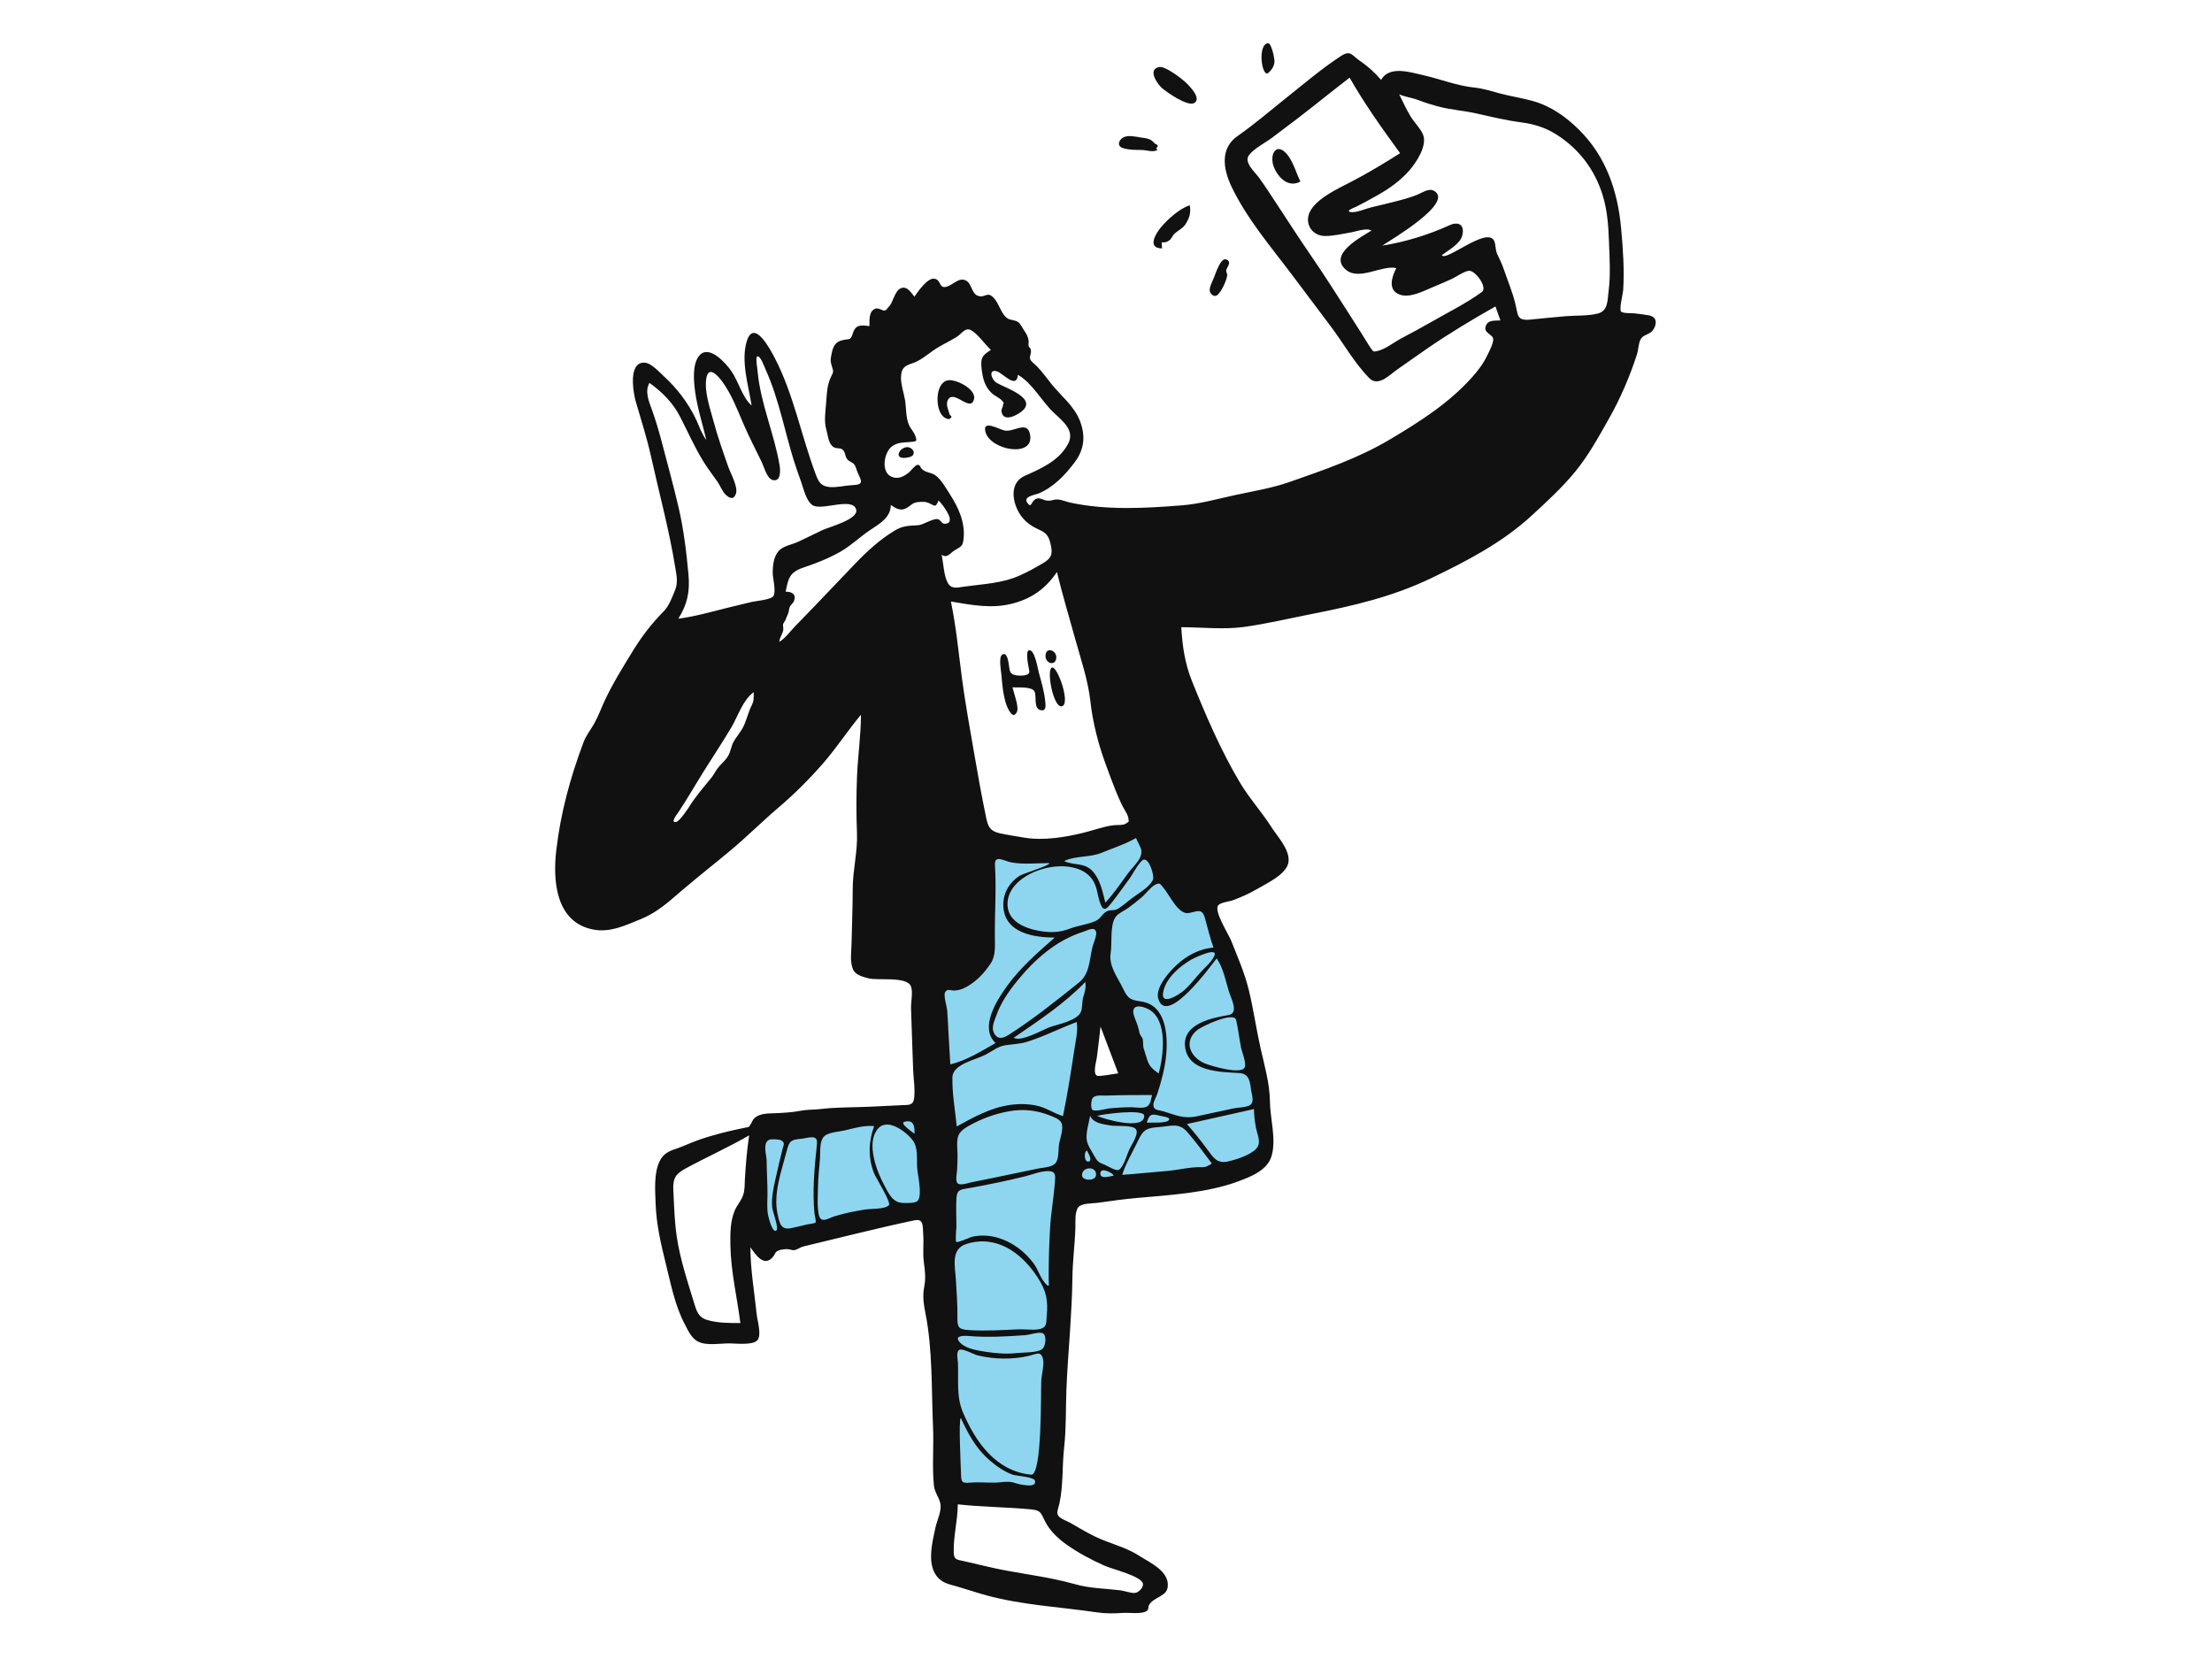
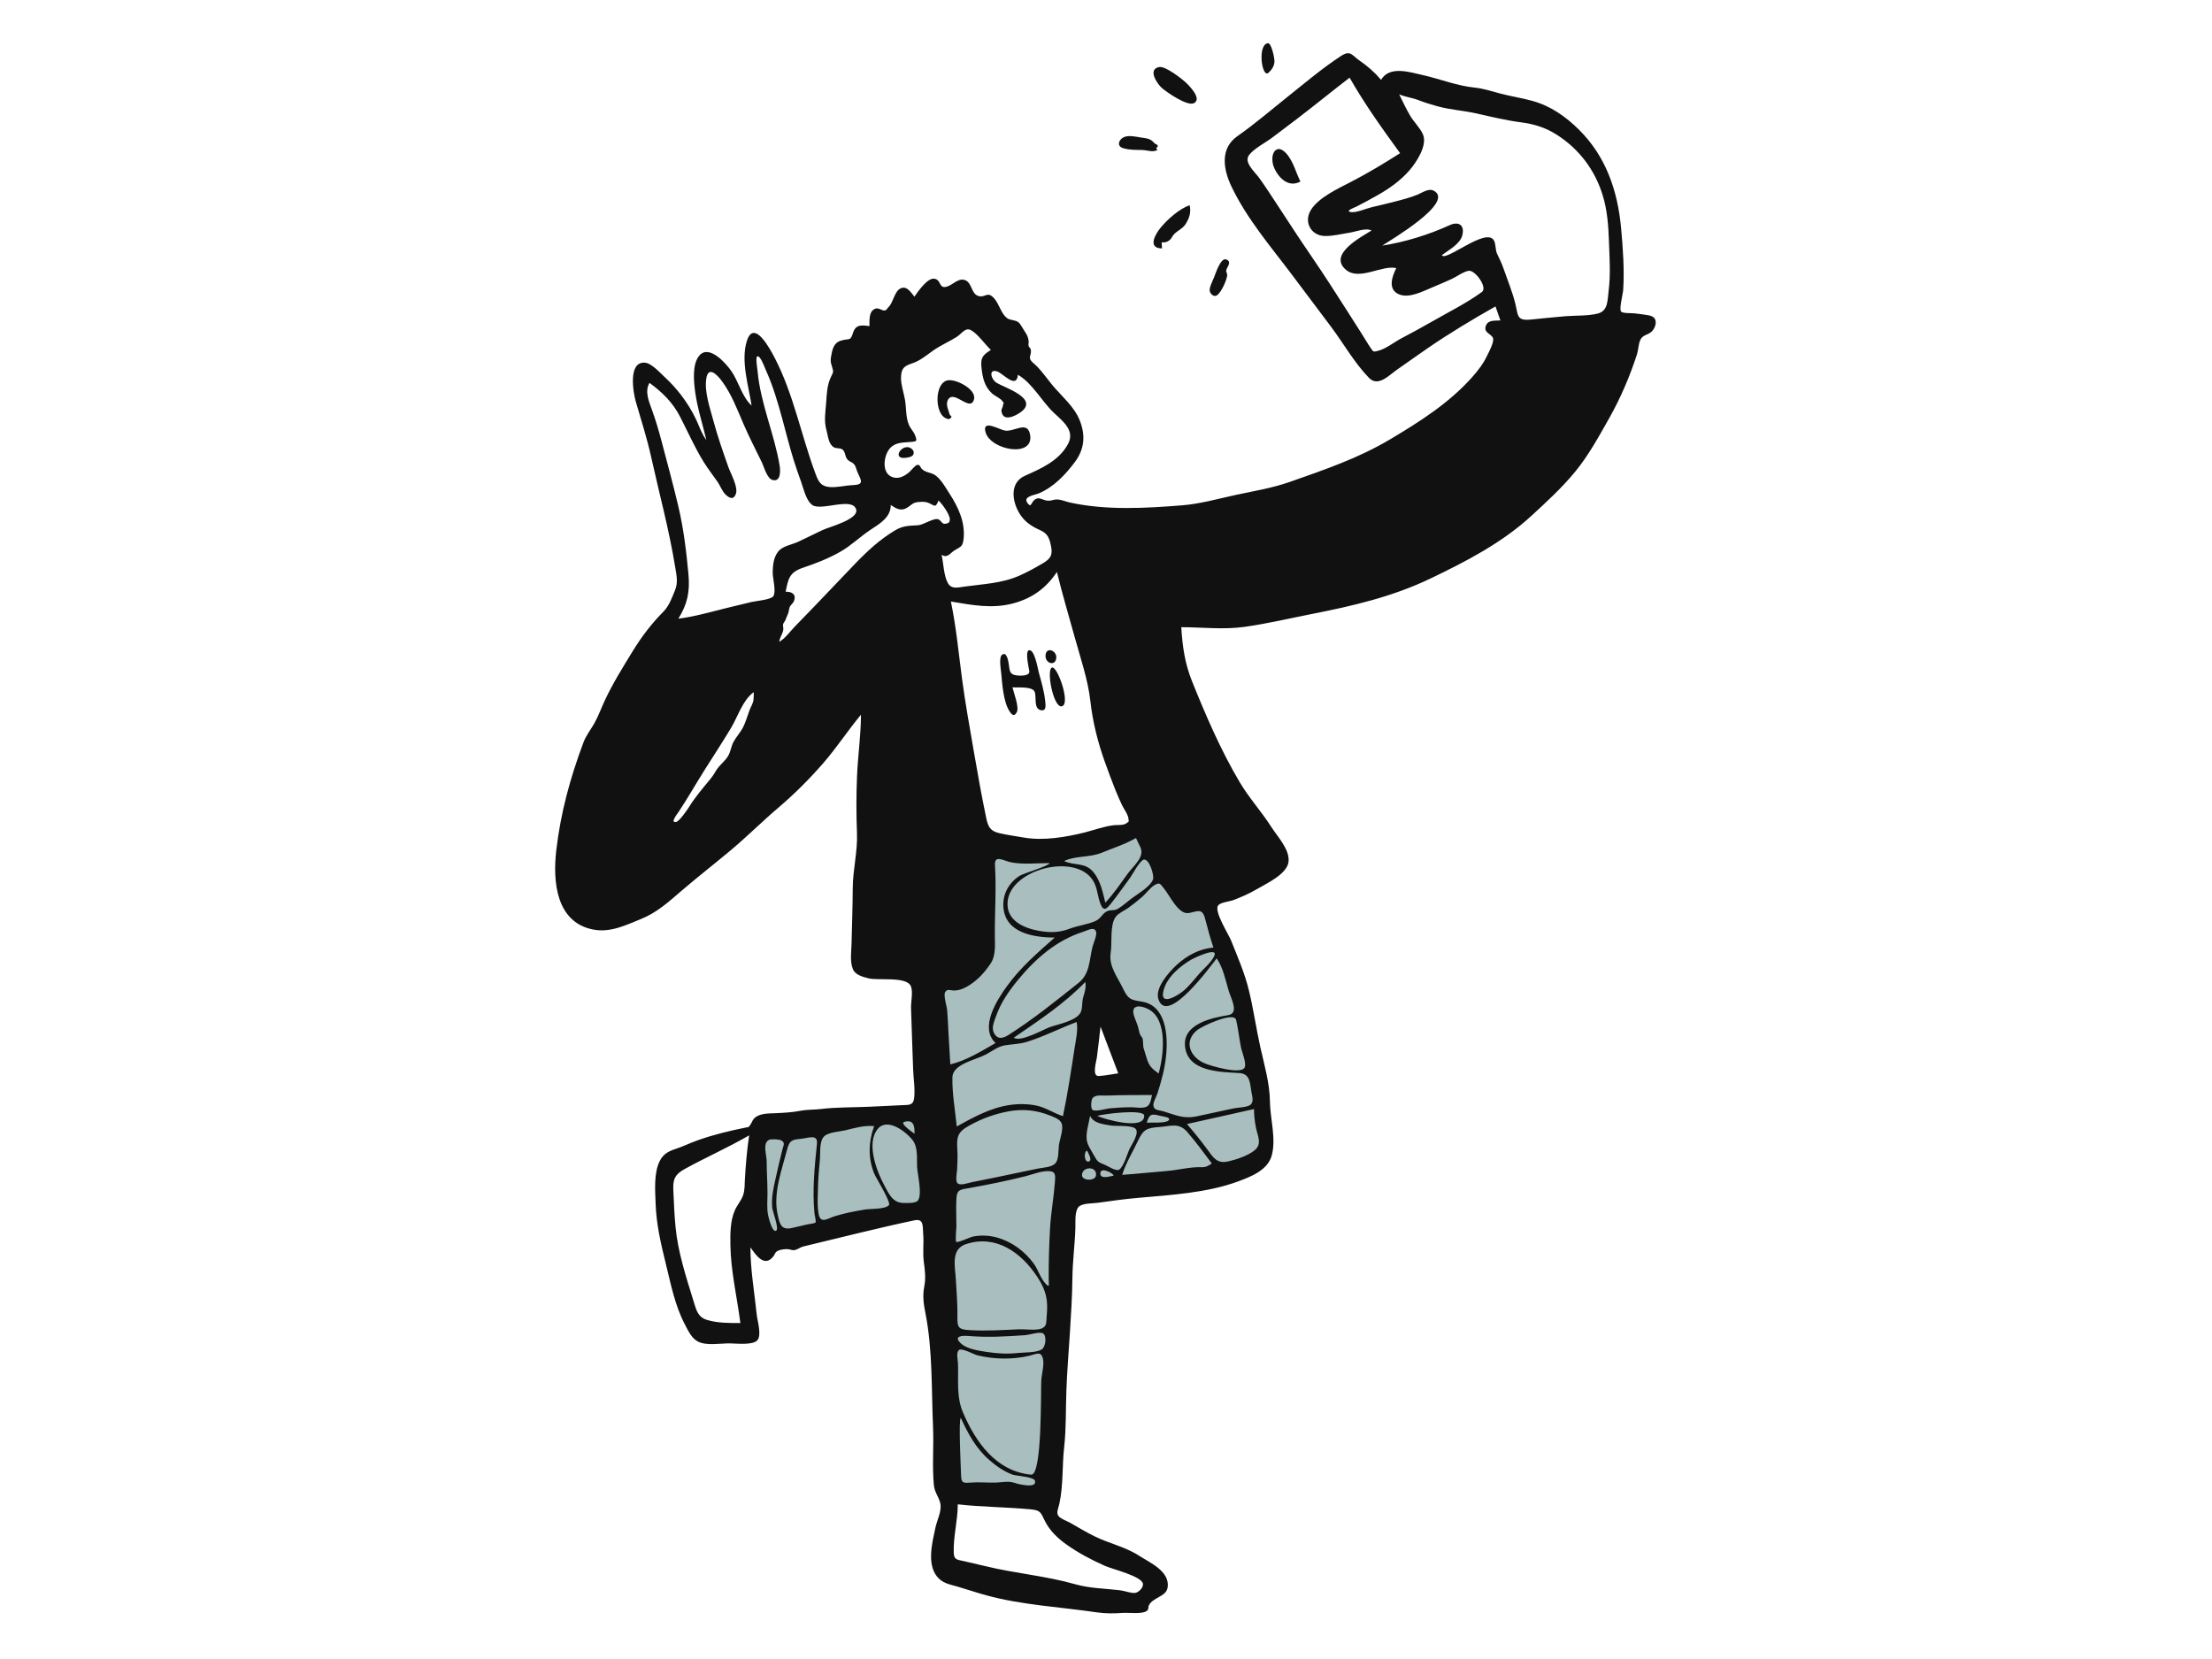
<svg xmlns="http://www.w3.org/2000/svg" viewBox="0 0 1024 768">
  <g fill="none" fill-rule="evenodd" stroke="none" stroke-width="1">
-     <path fill="#8ED6F0" d="M530.19 382.00l.154.01c2.23.433 5.94 6.82 7.45 8.64l14.67 17.58c1.95 2.34 4.78 4.80 6.17 7.52 1.07 2.08 1.44 4.96 2.08 7.20 7.95 27.80 15.73 55.78 21.52 84.13 1.24 6.1 2.43 12.24 3.12 18.43.341 3.06 1.24 7.56-.093 10.51-1.50 3.33-6.33 4.72-9.48 5.75-6.11 2.01-12.51 3.21-18.84 4.28-15.25 2.59-30.70 4.09-46.12 5.31-4.71.37-9.56.36-14.24 1-2.23.301-1.56-.299-2.27 1.20-.982 2.08-.331 6.44-.448 8.72l-.822 16.06-2.24 43.82-2.27 44.42-.861 16.83c-.154 2.99.303 6.87-.5 9.77-.61 2.19.391 1.54-2.30 1.68-6.23.3-12.69-.455-18.93-.678l-21.22-.759c-2.02-.073-4.27.5-5.09-.948-.992-1.76-.237-6.61-.307-8.58l-.589-16.47-1.61-45.20-2.20-61.65a384179.91 384179.91 0 01-58.48 11.77c-5.33 1.07-11.66 3.52-17.17 2.73-5.47-.785-7.73-3.12-8.03-8.31-.33-5.56-.201-11.17-.127-16.74.123-9.11.38-18.22.72-27.32l46.60-4.19 24.81-2.23c1.87-.168 6.50.194 7.34-1.22 1.30-2.2-.147-9.43-.186-11.92l-.37-23.52-1.35-86.54c3.72.12 7.43.233 11.15.337 16.18.457 32.44 1.11 48.62.62 8.11-.248 15.80-2.43 23.47-5.02a260.95 260.95 0 0012.11-4.44c1.25-.495 4.96-2.83 6.32-2.57zm-21.78 80.53l-8.26 40.43 28.28-1.87-20.02-38.55z" />
+     <path fill="#A9BFBF" d="M530.19 382.00l.154.01c2.23.433 5.94 6.82 7.45 8.64l14.67 17.58c1.95 2.34 4.78 4.80 6.17 7.52 1.07 2.08 1.44 4.96 2.08 7.20 7.95 27.80 15.73 55.78 21.52 84.13 1.24 6.1 2.43 12.24 3.12 18.43.341 3.06 1.24 7.56-.093 10.51-1.50 3.33-6.33 4.72-9.48 5.75-6.11 2.01-12.51 3.21-18.84 4.28-15.25 2.59-30.70 4.09-46.12 5.31-4.71.37-9.56.36-14.24 1-2.23.301-1.56-.299-2.27 1.20-.982 2.08-.331 6.44-.448 8.72l-.822 16.06-2.24 43.82-2.27 44.42-.861 16.83c-.154 2.99.303 6.87-.5 9.77-.61 2.19.391 1.54-2.30 1.68-6.23.3-12.69-.455-18.93-.678l-21.22-.759c-2.02-.073-4.27.5-5.09-.948-.992-1.76-.237-6.61-.307-8.58l-.589-16.47-1.61-45.20-2.20-61.65a384179.91 384179.91 0 01-58.48 11.77c-5.33 1.07-11.66 3.52-17.17 2.73-5.47-.785-7.73-3.12-8.03-8.31-.33-5.56-.201-11.17-.127-16.74.123-9.11.38-18.22.72-27.32l46.60-4.19 24.81-2.23c1.87-.168 6.50.194 7.34-1.22 1.30-2.2-.147-9.43-.186-11.92l-.37-23.52-1.35-86.54c3.72.12 7.43.233 11.15.337 16.18.457 32.44 1.11 48.62.62 8.11-.248 15.80-2.43 23.47-5.02a260.95 260.95 0 0012.11-4.44c1.25-.495 4.96-2.83 6.32-2.57zm-21.78 80.53l-8.26 40.43 28.28-1.87-20.02-38.55z" />
    <g fill="#111">
      <path d="M487.68 114.63c-.578 4.49-.167 9.4-5.24 10.58-4.69 1.09-9.85.79-14.64 1.17-5.38.432-10.75 1.02-16.12 1.55-6.77.67-5.80-1.93-7.28-7.71-1.35-5.28-3.51-10.55-5.30-15.70-.835-2.39-1.83-4.59-2.97-6.85-1.03-2.04-.54-4.82-1.65-6.53-3.79-5.85-22.28 10.16-24.00 7.00 3.12-2.43 8.54-5.16 9.50-9.33 1.12-4.9-1.98-6.36-5.89-4.57-9.62 4.40-20.73 7.85-31.23 9.46 3.39-2.27 34.10-20.15 23.79-25.46-2.32-1.19-5.42 1.05-7.52 1.90-3.32 1.35-6.79 2.25-10.26 3.14a490.43 490.43 0 01-11 2.68c-2.57.595-7.17 2.71-9.68 2.18-2.55-.53 1.96-2.11 2.70-2.48 3.22-1.62 6.40-3.37 9.55-5.14 5.58-3.13 10.75-6.77 15-11.62 3.20-3.66 8.50-11.65 6.27-16.72-1.29-2.93-4.12-5.64-5.79-8.42-1.94-3.24-3.51-6.71-5.20-10.09 2.82 1.24 6.00 1.56 8.88 2.67 2.88 1.11 5.81 2.02 8.81 2.85 6.02 1.66 12.02 1.96 17.99 3.31 6.75 1.52 13.79 3.23 20.66 4.12 5.97.767 11.35 2.40 16.47 5.66 10.45 6.65 17.71 16.22 21.38 28.04 2.15 6.92 2.67 14.15 2.92 21.36.267 7.6.82 15.37-.146 22.94m-58.69.56c-7.30 5.32-15.81 9.48-23.65 14.01-4.48 2.59-9.06 5.01-13.63 7.44-3.24 1.72-7.19 4.89-10.76 5.77-2.26.56-2.09.602-3.52-1.45-1.36-1.96-2.56-4.08-3.84-6.11-2.36-3.73-4.74-7.46-7.12-11.18-5.34-8.34-10.66-16.69-16.27-24.85-5.62-8.19-11.02-16.54-16.47-24.85-2.53-3.86-5.05-7.74-7.74-11.50-2.05-2.87-7.31-7.24-4.81-10.62 2.32-3.13 7.61-5.74 10.74-8.12 3.82-2.9 7.67-5.77 11.48-8.68 8.19-6.26 16.18-12.80 24.37-19.08 6.95 12.19 15.12 23.62 23.37 34.95-7.45 4.76-14.99 9.28-22.85 13.35-5.80 3.01-14.68 7.07-18.35 12.78-3.61 5.62-.064 12.10 6.37 12.21 3.85.06 7.68-.958 11.46-1.54 2.72-.421 7.7-2.38 10.15-1-4.41 2.81-20.43 11.02-11.8 18.22 6.17 5.14 16.60-2.36 23.27-.818-2.03 3.9-4.14 10.12 1.49 12.24 4.69 1.76 10.84-1.52 15.06-3.27a259.23 259.23 0 009.09-3.94c2.38-1.09 5.24-3.31 7.79-3.78 2.97-.552 9.03 7.74 6.17 9.83m-135.76 287.5c4.17-.763 6.32-2.49 7.64 2.58 1.18 4.54 2.34 8.92 3.86 13.38-6.52.564-12.28 3.68-17.04 8.06-3.39 3.12-10.13 10.57-8.45 15.80 4.06 12.71 24.56-15.80 27.00-18.85 2.98 4.36 4.08 10.06 5.56 15.05 1.05 3.54 4.97 10.35-.206 11.21-7.26 1.21-20.90 3.91-20.04 14.21 1.01 12.15 16.47 12.08 25.14 12.62 4.88.307 4.91 4.22 5.60 8.60.312 1.96 1.28 4.61-.38 6.04-1.47 1.27-6.00 1.31-7.92 1.72-5.60 1.20-11.21 2.43-16.82 3.63-6.36 1.36-9.73-.547-15.68-2.29-2.20-.646-4.41-.374-4.57-2.84-.1-1.51 1.38-3.85 1.86-5.35 1.92-5.92 3.55-12.02 4.10-18.24.803-9.03-.2-22.59-11.32-24.35-5.29-.839-6.31-1.11-8.70-6.08-2.58-5.37-6.69-10.35-5.69-16.54.71-4.48-.493-12.97 2.37-16.69 1.32-1.72 3.90-2.74 5.66-4.00a93.05 93.05 0 006.49-5.13c1.76-1.51 3.90-4.47 5.89-5.57 2.43-1.33 2.51-.427 4.26 1.66 2.58 3.08 6.69 12.19 11.38 11.34m11.81 20.08c-1.44 2.92-4.79 5.64-6.92 8.08-2.14 2.45-4.17 5.04-6.56 7.27-2.63 2.44-11.98 8.36-9.92.402 1.60-6.19 7.6-11.20 12.87-14.29 1.02-.6 12.98-6.40 10.53-1.46m10.22 29.47c.927 4.14 1.42 8.41 2.21 12.58.406 2.13 2.65 7.28 1.73 9.34-1.55 3.47-15.49-.64-18.38-1.83-6.88-2.85-10.04-10.16-3.69-15.37 2.40-1.97 17.20-8.86 18.13-4.72m9.14 49.76c.777 3.95 3.05 7.62-.707 10.61-3.12 2.48-8.23 4.17-12.07 5.06-5.24 1.20-6.92-1.73-9.69-5.50-2.98-4.06-6.15-7.98-9.45-11.79l31.03-6.94c-.006 2.88.343 5.75.9 8.57m-24.78 18.35c-5.39-.28-11.19 1.34-16.66 1.77-6.83.533-13.64 1.31-20.48 1.76 1.75-5.59 4.89-10.57 7.36-15.85 2.46-5.29 4.20-5.87 9.88-6.28 5.26-.378 8.97-2.19 12.86 2.27 4.04 4.64 7.70 9.69 11.39 14.61-1.25.84-2.75 1.78-4.34 1.70m-38.55 1.14c-1.33.97-5.43-1.78-6.81-2.32-2.69-1.04-3.28-1.37-4.69-3.99-1.20-2.25-3.12-4.82-3.50-7.39-.499-3.39 1.00-7.86 1.55-11.23 1.45 3.51 6.23 3.92 9.46 4.49 2.44.435 9.68-.258 11.52 1.48 2.03 1.92-1.71 7.28-2.68 9.30-1.16 2.41-2.60 8.04-4.84 9.67m-2.60 2.78c-1.60.26-6.21 1.85-6.12-1.07.104-3.34 6.44.263 6.12 1.07m-8.12-.175c-.292 2.81-6.34 2.58-6.48.106-.235-4.18 6.95-4.59 6.48-.106m-6.92-75.88c-1.54 4.41-10.97 5.98-14.59 7.34-3.30 1.24-13.18 6.96-16.59 4.88 11.54-7.93 23.37-15.70 33.15-25.83.4 2.50-.21 4.59-.948 6.96-.666 2.13-.323 4.69-1.01 6.64m-2.87 16.07c-1.66 10.8-3.29 21.74-5.53 32.43-4.28-1.30-7.81-3.96-12.31-4.88-4.10-.843-8.34-.864-12.48-.248-8.82 1.31-16.68 5.67-24.38 9.92-.71-7.40-2.18-15.33-2.00-22.76.144-6.17 10.71-8.00 15.50-10.55 2.9-1.54 5.52-3.71 8.82-4.25 3.39-.555 6.67-.539 10.03-1.57 7.93-2.45 15.40-6.33 23.18-9.22.636 3.70-.247 7.48-.81 11.13m-7.41 45.70c-.352 2.45.093 6.83-1.77 8.70-1.76 1.76-5.52 1.82-7.84 2.29a3350.31 3350.31 0 00-21.21 4.42 429.80 429.80 0 01-9.49 1.91c-1.51.285-5.31 1.73-6.58.533-1.21-1.14-.31-4.8-.244-6.33.13-3.06.303-6.13.11-9.2-.368-5.87-.04-8.12 5.43-11.17 5.81-3.23 11.81-5.44 18.35-6.64 6.62-1.21 12.93-.55 19.23 1.99 1.75.708 4.38 1.58 5.20 3.47 1.11 2.57-.793 7.39-1.16 10m-7.96 94.74c-2.59 1.62-8.23 1.35-11.21 1.68-4.81.53-9.65.227-14.43-.515-3.59-.558-8.96-1.33-11.72-3.85-3.91-3.58.603-3.75 3.60-3.50 8.71.733 17.54.221 26.25-.409 1.69-.123 6.25-1.61 7.88-.915 2.09.89 1.45 6.37-.367 7.51m-4.94 58.00c-16.24-1.57-25.65-15.02-31.54-28.77-3.16-7.38-2.02-15.12-2.33-22.93-.057-1.42-.952-4.96.514-6.02 1.37-1.00 6.94 2.09 8.45 2.46 7.72 1.89 16.26 2.07 24.01.23 3.35-.797 5.23-2.27 6.29 1.04.858 2.67-.55 7.61-.703 10.41-.266 4.85.495 44.08-4.69 43.58m-32.44.015c-.062-2.35-1.25-26.16-.098-26.23 3.42 7.39 6.94 14.00 13.18 19.44 3.18 2.78 6.77 5.28 10.75 6.77 1.49.56 9.98.985 10.39 2.84.727 3.25-5.06 1.93-6.78 1.67-1.37-.214-2.61-.8-3.97-1.04-2.57-.467-5.01.16-7.59.213-3.93.08-7.79-.332-11.72.008-3.59.31-4.06-.103-4.16-3.67m2.39-106.78c13.90-4.49 25.52 4.01 32.86 15.15 4.18 6.35 5.12 10.79 4.38 18.31-.263 2.69.221 4.51-2.25 5.61-2.45 1.08-8.01.28-10.67.40-7.62.357-15.22.83-22.84.378-4.95-.293-5.65-1.13-5.56-5.94.10-5.78-.38-11.55-.707-17.34-.354-6.27-2.50-14.22 4.79-16.58m-4.55-8.33c.009-4.25-.246-8.61.013-12.86.259-4.21 2.05-4 6.02-4.72 8.60-1.55 17.2-3.29 25.69-5.40 3.35-.834 7.15-2.43 10.65-2.44 3.67-.014 3.47 1.87 3.23 5.12-.544 7.19-1.86 14.29-2.26 21.45-.433 7.73-.66 15.55-.626 23.29.012 2.61.647 4.54-1.57 2.10-2.23-2.44-3.32-6.35-5.31-9.10-4.07-5.63-10.13-10.16-16.86-12.07-3.71-1.05-7.62-1.23-11.42-.474-1.15.23-6.91 2.98-7.64 2.43-.497-.368.09-7.15.096-7.32m50.86 147.38c5.51 3.94 11.62 7.14 17.80 9.91 3.47 1.55 17.24 4.83 17.68 8.34.234 1.87-2.04 3.96-3.54 4.19-1.89.281-5.02-.957-6.95-1.19-7.02-.852-14.03-.858-20.88-2.81-13.68-3.90-27.86-5.00-41.68-8.40a440.11 440.11 0 00-9.89-2.30c-3.14-.697-4.54-.578-4.65-3.93-.245-7.36 1.86-14.91 1.88-22.36 11.18 1.27 22.40 1.26 33.61 2.31 4.80.45 4.69 1.36 6.79 5.55 2.18 4.35 5.90 7.89 9.82 10.69M181.96 455.77c-.142-2.72-.252-5.46-.499-8.18-.166-1.82-1.83-6.93-.893-8.35 1.11-1.69 2.24-.658 4.24-.706 2.63-.062 4.84-1.12 7.01-2.51 4.11-2.62 7.17-6.08 9.85-10.11 2.35-3.55 1.91-8.40 1.88-12.65-.074-10.99.727-21.71.056-32.75-.308-5.07 4.02-1.96 7.51-1.30 5.71 1.07 11.93.33 17.74.344-.216 1.35-12.10 4.70-14.02 5.98-4.91 3.26-7.78 8.5-7.33 14.46.901 11.99 14.11 14.00 23.76 14.02-8.01 7.08-15.87 13.83-22.17 22.57-4.64 6.44-12.81 19.14-5.22 26.27-6.70 3.80-13.35 8.04-20.94 9.88-.34-5.65-.704-11.3-.998-16.95m-3.04-218.97c2.73 1.75 3.87-.726 5.95-2.01 2.92-1.81 3.89-1.63 4.26-5.67.687-7.49-2.46-14.28-6.42-20.41-1.8-2.78-3.59-6.10-6.13-8.28-2.31-1.98-4.65-1.30-6.80-3.35-.843-.808-.662-1.94-2.05-1.91-.917.02-3.14 2.86-3.90 3.48-2.39 1.98-5.31 3.48-8.45 1.85-4.56-2.37-3.09-11.00.447-13.79 2.73-2.15 5.95-1.82 9.06-2.16 2.33-.26 2.81-.158 1.85-2.82-.672-1.86-2.22-3.32-2.98-5.15-1.47-3.50-1.15-7.77-1.78-11.48-.57-3.32-1.90-6.92-1.85-10.30.063-4.3 1.46-5.41 5.19-6.62 3.61-1.16 6.6-3.74 9.67-5.90 3.48-2.45 7.29-4.06 10.87-6.30 2.42-1.51 3.99-4.58 6.66-3.15 3.17 1.70 6.52 6.63 9.22 9.15-3.94 2.50-4.86 3.60-4.32 8.50.5 4.49 1.41 8.50 4.85 11.63 1.32 1.20 3.78 2.16 4.80 3.55 1.19 1.61.418.19.267 2.01-.08.98-.859 1.62-.69 2.76.758 5.05 6.56 2.07 8.95.315 8.55-6.27-7.41-11.25-11.20-13.54-2.61-1.58-3.91-6.62.23-5.28 2.76.89 8.99 8.44 9.62 1.55 6.84 3.97 11.06 12.41 16.80 17.75 4.13 3.85 9.69 8.12 6.41 14.27-4.18 7.83-12.48 11.39-20.05 14.78-7.34 3.28-5.82 12.56-1.89 18.24 2.27 3.28 5.24 5.20 8.82 6.80 3.65 1.63 4.41 3.54 5.21 7.33.88 4.19-.055 5.89-3.69 8.05-3.54 2.11-7.25 4.16-11.04 5.82-8.19 3.58-16.68 3.81-25.39 5.03-3.05.428-5.98 1.32-7.64-1.70-1.87-3.40-2.01-9.27-2.87-13.07m-1.31-16.30c-2.05-1.08-7 2.50-9.59 2.66-4.19.254-6.94.158-10.66 2.38-7.03 4.20-12.87 9.61-18.51 15.48-6.35 6.61-12.67 13.25-19.00 19.88a802.76 802.76 0 01-8.67 8.95c-2.29 2.33-4.54 5.61-7.39 7.27.149-1.97 1.36-3.37 1.79-5.20.25-1.07-.187-1.98-.025-3.00.053-.333.94-1.49 1.08-1.87.36-1.00.807-1.99 1.23-3.03.402-.971.34-1.97.751-2.99.42-1.04 1.56-1.73 1.96-2.76 1.16-3.01-.765-4.41-3.85-4.34 1.21-6.03 1.73-8.98 8.04-11.11 6.02-2.03 11.91-4.31 17.44-7.49 4.91-2.82 9.01-6.88 13.74-10.02 4.23-2.81 9.49-5.76 9.45-11.53 2.39 1.62 4.64 2.99 7.38 1.37 2.31-1.36 2.62-2.46 5.3-2.72 2.18-.21 3.53-.265 5.48.696 2.29 1.13 2.60 1.91 3.94-1.41 1.51 1.27 5.35 6.60 5.23 8.71-.07 1.16-.245 1.68-1.68 1.99-2.04.43-1.96-1.11-3.46-1.90m-9.56 315.15c-.998 1.52-5.20 1.24-6.82 1.22-4.95-.064-6.68-4.22-8.85-8.23-3.42-6.33-8.54-19.48-2.92-26.12 4.43-5.24 13.07 1.36 16.09 5.32 2.61 3.42 1.83 8.55 2.08 12.65.204 3.46 2.4 12.13.43 15.15m-13.52 2.29c-1.98 1.97-8.40 1.56-11.02 1.98-4.68.758-9.33 1.66-13.87 3.05-3.38 1.02-6.72 3.79-7.61-.915-.748-3.96-.376-8.71-.304-12.71.077-4.31.528-8.57.903-12.87.25-2.90-.381-8.25 1.99-10.47 2.04-1.92 7.01-2.10 9.66-2.74 4.35-1.04 8.90-2.41 13.43-1.95-2.64 7.17-2.86 14.69-.034 21.83.808 2.04 8.08 13.57 6.86 14.79m-33.29-28.57c-1.10 10.78-2.21 21.64-1.15 32.48.064.64.836 3.60.5 4.07-.347.48-3.09.729-3.72.87-2.48.58-4.95 1.21-7.45 1.73-4.85 1.01-5.49-2.05-6.44-6.55-2.04-9.64 1.91-20.09 4.31-29.36 1.16-4.51 2.03-5.02 6.46-5.40 3.08-.26 7.95-2.43 7.48 2.15m-18.75 40.24c-1.85 1.68-3.71-6.27-3.87-7.08-.649-3.22-.288-6.49-.279-9.76.016-5.11-.375-10.20-.382-15.29-.005-2.75-2.06-8.38 1.19-9.83.956-.427 4.75-.25 5.61.313 1.79 1.16 1.08 1.92.554 3.96-1.18 4.56-2.21 9.14-3.24 13.75-1.01 4.51-2.01 8.85-1.53 13.51.15 1.54 3.13 9.37 1.95 10.44m59.18-50.26c4.52-1.27 4.76 2.19 4.75 5.50-.69-.528-7.11-4.84-4.75-5.50m-60.51-243.49c-1.10 1.82-8.13 2.32-10.13 2.80-3.94.945-7.89 1.88-11.83 2.86-7.37 1.84-14.57 3.92-22.13 4.89 4.15-6.64 5.44-12.38 4.67-20.68-.974-10.47-2.21-20.84-4.62-31.09-2.37-10.11-5.12-20.15-7.77-30.19-1.30-4.93-2.71-9.77-4.44-14.57-1.38-3.84-3.55-8.69-1.2-12.63 5.98 4.36 10.77 9.06 14.18 15.69 3.65 7.10 6.84 14.4 11.08 21.19 1.94 3.10 4.20 5.94 6.27 8.95 1.23 1.79 2.13 4.37 3.70 5.88 1.81 1.74 3.74 2.56 4.78-.376 1.11-3.15-2.43-9.38-3.48-12.34-2.52-7.14-5.03-14.27-6.98-21.60-1.57-5.92-4.18-13.08-3.26-19.33.913-6.18 5.11-1.76 7.23 1.11 4.38 5.93 7.00 12.84 9.88 19.57 2.64 6.18 5.73 12.07 8.65 18.10 1.01 2.1 2.36 7.52 5.02 8.14 3.87.91 3.54-4.55 3.17-6.76-2.45-14.68-8.87-28.74-10.20-43.69-.064-.713-.991-6.26-.246-6.72 1.44-.899 3.39 4.73 4.01 6.11 3.24 7.17 5.50 14.74 7.57 22.32 1.76 6.44 3.35 12.94 5.33 19.33 1.08 3.51 2.33 6.96 3.56 10.42 1.11 3.13 2.24 8.49 5.13 10.56 4.11 2.93 18.82-4.04 20.31 2.19 1.06 4.43-12.58 7.99-15.48 9.34-3.82 1.77-7.57 3.71-11.40 5.48-2.89 1.34-7.06 1.89-9.15 4.41-2.22 2.67-2.57 6.42-2.64 9.74-.051 2.51 1.68 8.70.372 10.87m-9.29 48.37c-.195 1.39-1.30 3.23-1.8 4.56-1.01 2.7-1.87 5.92-3.28 8.44-1.21 2.17-3.00 4.11-4.17 6.31-1.11 2.09-1.26 4.50-2.55 6.59-1.48 2.39-3.94 4.11-5.41 6.49-.727 1.17-1.47 2.51-2.50 3.76-3.63 4.42-7.25 8.60-10.17 13.34-.749 1.21-4.40 6.51-5.85 6.8-3.04.59.499-3.72 1.09-4.62 4.30-6.46 8.13-13.27 12.29-19.83 4.02-6.35 8.15-12.66 12.02-19.11 3.16-5.26 5.34-12.81 10.48-16.52.02 1.26-.022 2.51-.127 3.77m140.47-59.41c2.50 10.28 5.49 20.25 8.31 30.45 2.61 9.46 6.10 19.58 7.18 29.33 1.07 9.66 3.54 19.43 6.86 28.60 1.53 4.24 3.11 8.50 4.78 12.69.916 2.30 1.94 4.55 2.98 6.80.806 1.74 2.93 4.57 3.02 6.43.065 1.48.58.89-.883 2.00-1.51 1.15-4.14.736-5.90.94-4.60.532-9.09 2.26-13.58 3.38-8.65 2.16-18.97 3.88-27.85 2.37-3.73-.634-7.60-1.18-11.29-2.00-4.54-1.01-5.47-2.89-6.40-7.35-2.03-9.75-3.79-19.48-5.47-29.30-2-11.68-4.16-23.35-5.71-35.10-1.56-11.89-2.68-23.79-5.12-35.55 9.85 1.65 19.14 3.51 29.03.81 8.75-2.39 15.07-7.06 20.06-14.50m38.59 127.36c2.20 4.54-3.10 8.62-5.68 12.12-3.39 4.61-6.56 9.43-10.51 13.60-1.18-4.74-2.22-10.07-5.38-13.96-4.03-4.97-8.75-2.94-13.69-5.29 5.18-2.52 11.81-1.56 17.31-3.81 5.42-2.22 10.90-3.96 15.95-6.84.671 1.39 1.33 2.79 2.00 4.18m-19.23 105.98c-3.31.184-1.09-6.80-.882-8.54.592-4.77 1.19-9.55 1.70-14.33l8.20 21.63c-3.00.43-5.99 1.07-9.03 1.24m-5.39 34.57c.452 1.00 2.56 4.35.896 4.97-2.28.846-2.55-4.70-.896-4.97m-3.95-77.69c-10.56 8.43-21.04 16.88-32.47 24.14-2.50 1.59-5.02 2.25-6.68-.898-1.30-2.48.07-5.27.91-7.7 2.13-6.19 5.85-11.57 9.96-16.60 8.22-10.05 18.01-18.65 30.50-22.61 2.04-.65 5.2-2.60 5.91.097.42 1.59-1.36 5.56-1.72 7.05-1.49 6.16-1.16 12.33-6.41 16.52m30.39 61.48c.233 7.16-19.33 1.38-21.77.105 2.55-.858 21.67-3.32 21.77-.105m7.26.045c1.16.31 5.62.703 3.95 2.22-1.49 1.36-8.24.817-10.03.985 1.20-3.95 2.11-4.26 6.07-3.21m-3.62-9.59c-.437 1.59-.615 4.02-2.04 5.11-1.77 1.36-5.55.534-7.57.54-3.42.01-6.83.193-10.23.533-1.30.129-6.57 1.71-7.79.634-.896-.796-.562-4.53.09-5.37 1.34-1.72 4.42-1.12 6.36-1.19 7.07-.253 14.11-.274 21.19-.257m-4.54-26.46c-.999-1.48-1.17-1.46-1.60-3.71-.455-2.4-1.61-4.45-2.29-6.77-1.49-5.10 3.29-4.65 6.80-2.77 9.11 4.85 6.91 21.81 4.66 29.75-3.27-2.40-4.48-3.5-5.61-7.38-.428-1.47-.908-2.92-1.35-4.39-.327-1.08-.1-3.97-.596-4.71m.789-82.55c2.54-.307 4.87 7.58 4.14 9.29-1.48 3.49-7.17 6.61-10.06 8.84-1.92 1.48-3.84 3.18-5.90 4.48-1.91 1.20-3.01.527-4.79 1.10-2.57.833-3.19 3.55-5.83 4.72-3.70 1.64-8.19 2.10-12.06 3.59-4.69 1.80-9 1.85-13.92.998-7.08-1.22-15.38-4.74-14.74-13.34 1.12-15.18 31.27-22.96 39.49-10.08 2.14 3.35 2.10 7.25 3.49 10.85 1.50 3.89 2.96 2.36 5.22-.505 2.96-3.75 5.71-7.70 8.55-11.55.92-1.24 4.56-8.18 6.4-8.40M87.84 525.77c-.144 2.58.01 5.2-.888 7.66-.904 2.48-2.73 4.49-3.79 6.90-2.14 4.89-2.12 10.81-2.04 16.05.2 12.2 3.08 24.04 4.61 36.10-5.08-.012-10.34.045-15.27-1.40-4.40-1.29-5.10-4.51-6.35-8.57-3.49-11.39-7.27-22.73-8.40-34.65-.537-5.68-.763-11.41-1.02-17.11-.224-5.00.9-7.18 5.41-9.66 9.81-5.38 19.98-9.86 29.70-15.50-.993 6.69-1.58 13.43-1.96 20.18m418.99-399.71c-2.39-.438-4.80-.712-7.21-1-1.25-.15-5.17.059-6.12-.761-1.12-.976.82-8.35.919-9.94.60-9.52-.099-19.34-.973-28.82-1.58-17.17-6.98-33.08-19.44-45.45-6.20-6.15-13.17-11.04-21.64-13.39-4.93-1.37-10.02-2.10-14.96-3.43-3.99-1.07-7.71-2.30-11.85-2.73-8.26-.85-15.82-3.97-23.89-5.78-5.93-1.33-15.48-4.48-19.33 2.21-3.03-3.55-6.07-6.22-9.89-8.87-3.66-2.53-4.25-5.07-8.73-2.14-8.70 5.69-16.86 12.64-24.99 19.12-7.59 6.05-14.94 12.39-22.90 17.95-8.11 5.67-6.57 15.31-2.76 23.29 7.18 15.03 18.26 27.88 27.95 40.77 6.07 8.07 12.16 16.15 18.21 24.24 5.78 7.73 10.78 16.67 17.54 23.62 4.26 4.37 9.34-1.34 13.19-3.99 4.77-3.28 9.46-6.69 14.24-9.96 9.95-6.82 20.6-13.21 31.10-19.15l2.29 6.49c-2.30.173-5.42-.342-6.59 2.13-1.67 3.54 2.43 4.00 3.16 6.04.64 1.81-1.99 6.60-2.78 8.24-1.75 3.68-4.21 6.86-6.91 9.89-10.69 12-24.24 20.58-37.97 28.76-14.7 8.75-30.45 14.09-46.55 19.74-8.18 2.86-16.67 4.2-25.12 6.03-8.13 1.77-16.26 4.09-24.58 4.76-17.01 1.36-35.06 2.38-51.87-1.28-1.84-.402-3.78-1.27-5.65-1.43-1.5-.133-2.61.496-4.02.577-3.04.174-4.78-2.54-7.2-.02-1.21 1.26-1.23 3.38-2.91 1.02-2.14-3 3.33-3.58 5.36-4.43 6.83-2.88 12.32-8.67 16.67-14.53 4.34-5.85 4.96-12.10 2.32-18.96-2.64-6.85-8.64-11.49-13.15-17.05-2.18-2.69-4.19-5.54-6.58-8.05-1.27-1.34-3.34-2.63-3.42-3.98-.092-1.57.85-2.35.287-4.27-.146-.498-.772-.781-.905-1.32-.21-.872.11-1.62.00-2.47-.254-1.94-1.01-3.17-2.09-4.76-.674-.997-1.66-2.99-2.58-3.74-1.62-1.31-3.84-.776-5.49-2.10-2.61-2.1-3.53-6.52-5.84-9.07-3.25-3.58-3.95.03-7.4-1.10-2.94-.98-2.91-5.41-5.29-6.91-3.35-2.11-6.18 1.77-9.16 2.64-3.92 1.14-2.41-3.28-5.91-3.68-3.15-.364-7.53 6.04-9.10 8.31-1.60-1.86-3.35-5.05-6.24-3.91-3.02 1.19-3.56 6.77-5.78 8.76-.771.69-.608 1.20-1.55 1.52-1.22.411-2.85-1.36-4.44-.826-3.19 1.09-2.80 5.36-2.81 8.12-3.77-.551-6.40-.832-7.66 3.23-1.23 3.97-1.70 2.22-5.68 3.51-3.42 1.11-3.90 4.37-4.47 7.55-.35 1.98-.026 2.78.506 4.59.672 2.27.672 2.24-.423 4.41-1.90 3.78-2.02 7.96-2.32 12.12-.324 4.44-1.10 8.49.162 12.84.78 2.68.841 6.34 3.47 7.85 1.04.597 2.81.27 3.70.862 1.69 1.13 1.18 2.84 2.31 4.49.847 1.23 2.21 1.35 3.16 2.35 1.03 1.09 1.09 2.41 1.68 3.74 1.73 3.93 3.37 5.84-2.29 6.06-3.49.138-7.22 1.18-10.70.865-4.10-.379-5.13-2.67-6.43-6.17-6.59-17.62-10.13-36.72-18.81-53.48-1.90-3.67-9.72-18.71-13.03-7.75-2.78 9.23.87 20.51 2.27 29.70-4.4-3.96-6.02-11.11-9.37-15.95-2.46-3.57-10.19-12.36-14.72-7.33-3.57 3.96-2.67 12.38-2.02 17.12 1.04 7.50 3.44 14.74 5.15 22.1-2.15-2.82-3.22-6.26-4.71-9.44-1.87-3.98-4.22-7.76-6.88-11.26a66.18 66.18 0 00-7.76-8.51c-2.16-1.99-6.03-6.36-9.1-6.59-7.9-.606-5.41 13.88-4.21 18.02 2.49 8.58 5.19 16.93 7.13 25.69 3.78 17.11 8.36 33.82 11.15 51.15.617 3.84 1.36 6.91-.159 10.60-1.34 3.25-2.72 7.14-5.2 9.64-5.59 5.66-10.23 11.71-14.41 18.54-4.47 7.31-9.08 14.70-12.74 22.47-1.68 3.57-3.05 7.43-4.98 10.87-1.74 3.1-3.84 5.55-5.08 8.98C6.90 340.27 2.51 356.39.50 373.75c-1.64 14.26-.112 33.22 17.10 36.56 7.90 1.53 15.01-1.97 22.14-4.87 7.37-2.99 12.71-7.86 18.72-13.03 7.47-6.42 15.23-12.45 22.79-18.77 7.55-6.32 14.54-13.33 22.05-19.72 7.42-6.31 14.14-13.01 20.56-20.35 6.37-7.27 11.54-15.33 17.71-22.70-.023 9.54-1.44 19.00-1.83 28.54a319.75 319.75 0 00-.02 26.21c.353 8.73-1.95 17.04-1.97 25.75-.02 8.5-.356 16.95-.542 25.44-.084 3.80-.83 8.08.593 11.75 1.06 2.74 4.40 3.60 7.25 4.34 4.40 1.14 17.65-1.05 19.62 3.64 1.07 2.56-.007 7.24.07 10.07.14 4.67.31 9.34.47 14.02.166 4.82.327 9.65.503 14.48.157 4.25.984 8.99.47 13.20-.438 3.60-2.54 3.13-5.87 3.32-5.03.278-10.06.502-15.10.721-7.38.324-15.09.176-22.17 1.04-2.97.366-6.22.21-9.36.807-3.93.748-7.56.938-11.56 1.13-3.21.159-7.35-.075-9.88 2.30-.877.82-1.07 1.80-1.69 2.72-1.16 1.72-.516 1.26-2.42 1.65-7.46 1.51-14.55 3.21-21.84 5.76-3.65 1.27-7.04 2.98-10.71 4.18-3.21 1.05-5.57 2.34-7.16 5.5-2.84 5.63-2.12 13.79-1.91 19.87.324 9.48 2.43 18.50 4.70 27.67 2.36 9.53 4.21 19.33 8.81 28.09 1.51 2.88 3.14 6.55 6.22 8.05 3.98 1.93 10.11.76 14.45.77 2.91.005 10.73 1.00 12.91-1.44 2.11-2.36-.013-9.05-.31-11.98-1.04-10.30-2.92-20.7-2.90-31.07 2.38 3.51 6.50 9.58 10.63 4.19 1.01-1.32.62-1.94 2.42-2.71.99-.425 3.10-.686 4.19-.612 1.47.1 2.02.694 3.38.403 1.20-.258 2.55-1.33 3.93-1.66 17.09-4.06 34.08-8.44 51.25-12.06 4.53-.957 3.89 2.52 4.19 6.45.332 4.34-.3 8.72.302 13.01.524 3.73.932 7.37.194 11.13-.87 4.43-.31 8.12.556 12.51 3.34 16.91 2.74 35.27 3.49 52.46.391 8.95-.45 18.1.39 27.00.319 3.36 2.19 5.22 2.95 8.28.874 3.51-1.51 7.99-2.23 11.39-1.45 6.83-4.01 16.61.666 22.56 2.52 3.21 5.84 3.67 9.58 4.76 4.47 1.3 8.89 2.81 13.39 4.04 16.44 4.5 34.20 5.38 51.05 7.86 4.12.607 7.95.55 12.10.262 2.56-.177 8.86.665 10.99-.867 1.14-.82.56-1.84 1.14-2.84.823-1.42 1.82-2.00 3.22-2.88 2.32-1.46 5.00-2.32 5.39-5.35.957-7.41-8.31-11.34-13.26-14.55-6.33-4.1-13.98-5.68-20.70-9.02-3.70-1.84-7.28-3.93-10.86-6.03-1.54-.908-4.69-1.93-5.77-3.36-1.10-1.46-.022-3.54.434-5.62 1.88-8.61 1.24-17.42 2.22-26.13.974-8.72.71-17.49 1.03-26.26.33-9.02 1.07-18.03 1.65-27.04.526-8.32 1.05-16.78 1.14-25.11.083-7.72 1.13-15.31 1.38-23.08.084-2.64-.39-7.42 1.36-9.66 1.53-1.96 6.62-1.71 9.00-2.05 6.4-.929 12.49-1.74 18.81-2.30 15.05-1.33 31.80-2.31 46.04-7.56 5.87-2.16 13.68-5.12 15.63-11.86 2.24-7.75-.684-17.27-.78-25.19-.104-8.46-2.55-16.71-4.39-24.91-1.98-8.82-3.22-17.8-5.36-26.59-1.96-8.06-5.14-15.21-8.16-22.86-1.22-3.10-8.17-13.80-6.02-16.44 1.16-1.42 5.35-1.78 7.04-2.43 3.66-1.4 7.33-2.99 10.70-4.98 4.50-2.66 14.37-7.07 14.83-12.99.43-5.65-5.12-11.37-7.95-15.81-4.55-7.15-10.29-13.41-14.63-20.71-8.76-14.75-15.73-30.91-22.12-46.81-3.34-8.31-4.43-16.15-4.98-25.03 9.70.023 19.58 1.21 29.22-.14 10.49-1.47 21.00-3.96 31.40-6.01 18.94-3.73 37.13-7.95 54.68-16.35 16.43-7.87 33.11-16.49 46.71-28.98 7.03-6.46 14.21-13.04 20.28-20.43 6.24-7.59 10.93-16.21 15.75-24.73 5.31-9.40 9.54-19.29 12.89-29.58.673-2.06.677-4.70 1.53-6.65.972-2.20 2.73-2.26 4.58-3.42 2.59-1.63 4.32-7.10-.181-7.93M280.89 20.76c2.21 1.90 11.78 8.61 14.86 6.98 3.81-2.01-2.22-8.08-3.84-9.58-2.06-1.90-9.45-7.66-12.28-7.13-5.65 1.07-.736 8.01 1.26 9.72" transform="translate(257 20)" />
      <path d="M285.61 89.66c1.25-2.46 4.58-3.37 6.13-5.76 1.85-2.87 2.70-5.38 2.02-8.90-4.74 1.59-10.14 6.43-13.32 10.21-2.65 3.16-6.42 9.76.503 9.78l-.182-2.82c2.07.301 3.90-.659 4.85-2.51M262.99 48.61c3.06.88 5.58.755 8.71.824 2.26.05 5.37 1.29 7.20-.108-1.63-.945.43-.998.02-1.92-.34-.767-.984-.516-1.50-1.13-1.86-2.21-3.49-2.19-6.45-2.65-2.29-.359-5.67-1.18-7.87-.045-2.32 1.2-3.21 4.14-.11 5.03M306.56 116.58c1.97-1.66 4.13-6.46 4.53-8.94.156-.972-.544-1.71-.46-2.43.16-1.36 2.96-3.99.027-5.11-2.56-.98-4.97 6.62-5.63 8.28-.67 1.69-2.49 5.00-1.93 6.64.464 1.36 2.12 2.68 3.45 1.56M330.24 13.66c1.79-1.66 2.92-3.54 2.73-5.83-.147-1.80-1.49-8.00-3.01-7.82-5.03.608-2.77 16.48.274 13.65M223.86 291.19c-.414-1.51-1.92-10.79-4.52-10.16-1.98.48.07 8.64.17 9.72.192 2.24-4.13 2.17-6.13 1.87-3.18-.481-2.93-2.34-3.40-5.24-.18-1.09-.869-6.04-3.15-4.22-1.54 1.22-.44 7.32-.312 8.71.445 4.81.968 13.04 3.83 17.42 1.14 1.74 2.17 2.60 3.37.37 1.21-2.26-1.53-9.16-2.01-11.48 2.26.221 8.79-.514 10.15 1.84 1.24 2.15-.748 8.29 3.25 8.79 2.37.295 1.94-2.45 1.71-4.56-.48-4.43-1.78-8.75-2.95-13.03M229.94 289.05c-2.62 1.18.672 18.49 4.51 17.93 4.48-.653-2.01-19.06-4.51-17.93M227.01 283.31c-.324 3.89 4.74 5.35 4.98 1.11.184-3.26-4.64-5.21-4.98-1.11M199.21 179.99c2.31 8.61 23.35 12.28 20.52.66-1.42-5.81-7.34-.65-11.49-1.32-2.67-.438-10.65-5.41-9.03.66M193.93 164.62c.99-4.61-9.09-9.69-12.75-8.43-5.35 1.85-5.33 13.73-1.24 16.89.53.415 2.18 1.40 2.99.616 1.27-1.24-.118-.908-.416-2.15-.471-1.98-2.01-4.53-.477-6.78 2.90-4.26 10.48 6.47 11.90-.135M163.18 187.00c-3.63-.204-6.61 5.44-1.26 4.96 1.02-.09 3.22-.349 3.82-1.42.984-1.78-.954-3.45-2.55-3.54M339.58 52.46c-1.24-1.8-3.85-4.69-6.09-2.89-1.99 1.60-1.64 5.55-.88 7.51 2.05 5.28 6.90 9.99 12.39 6.95-1.90-3.82-2.98-8.05-5.42-11.57" transform="translate(257 20)" />
    </g>
  </g>
</svg>
